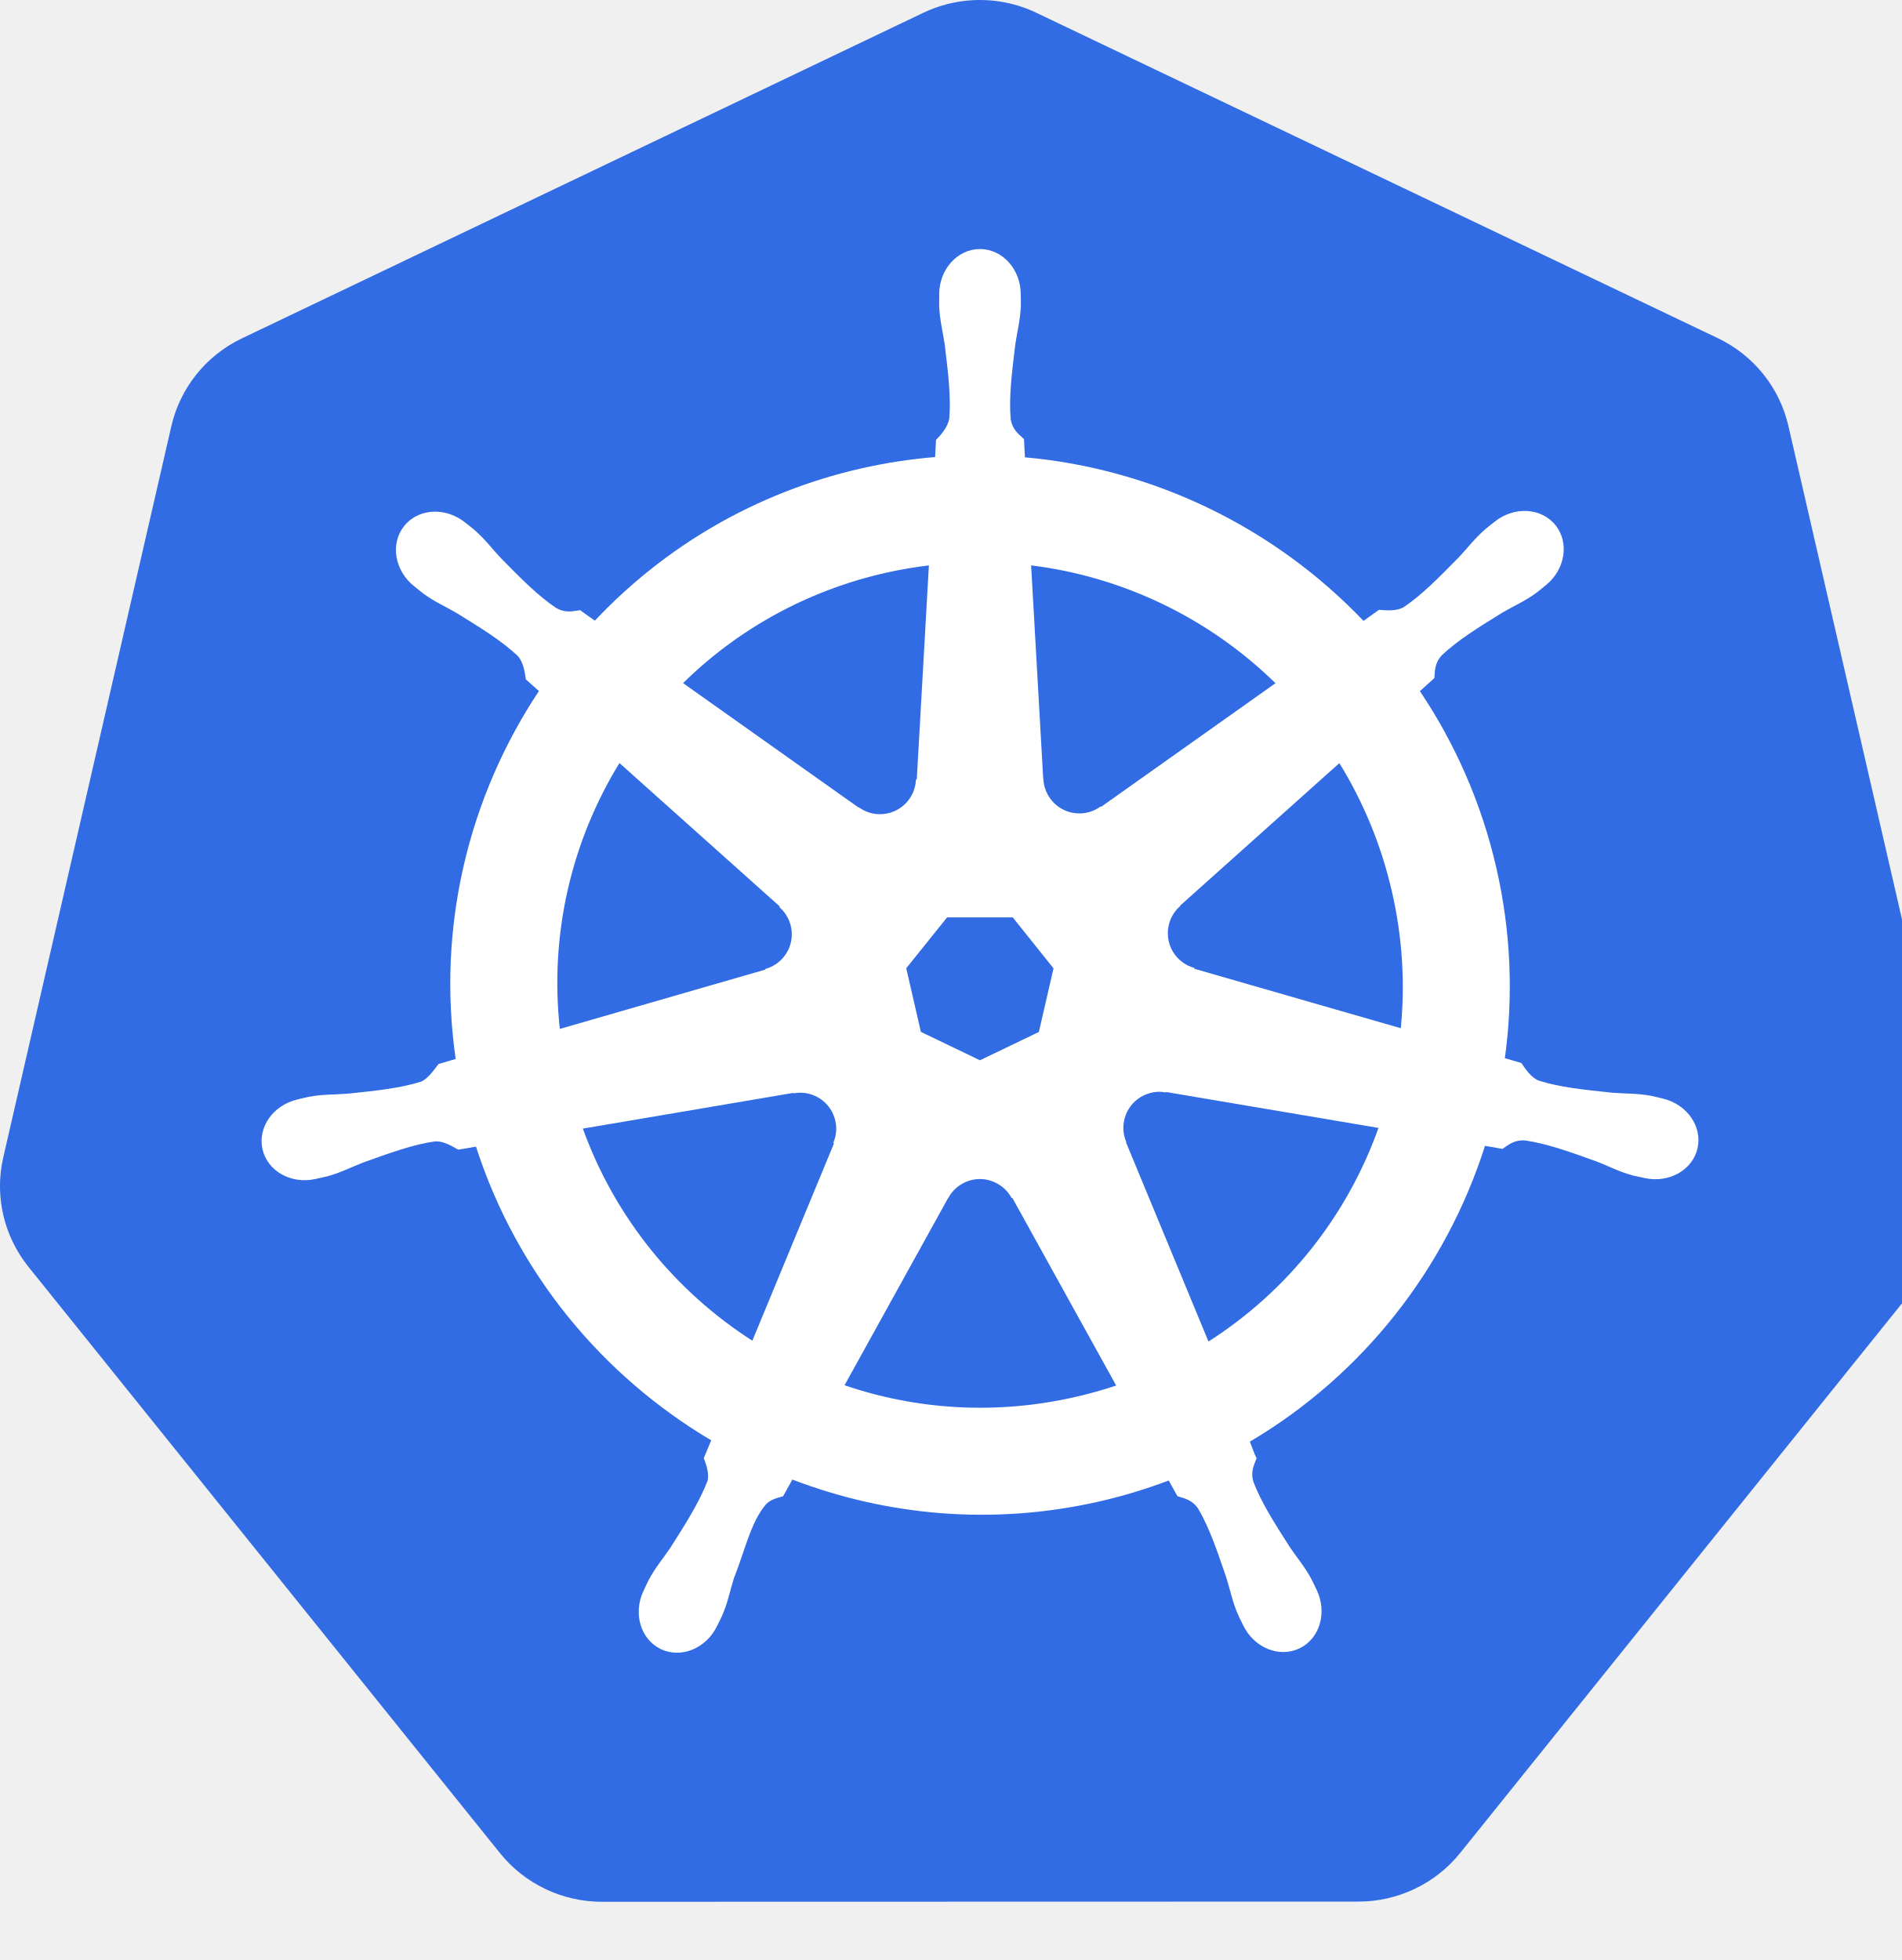
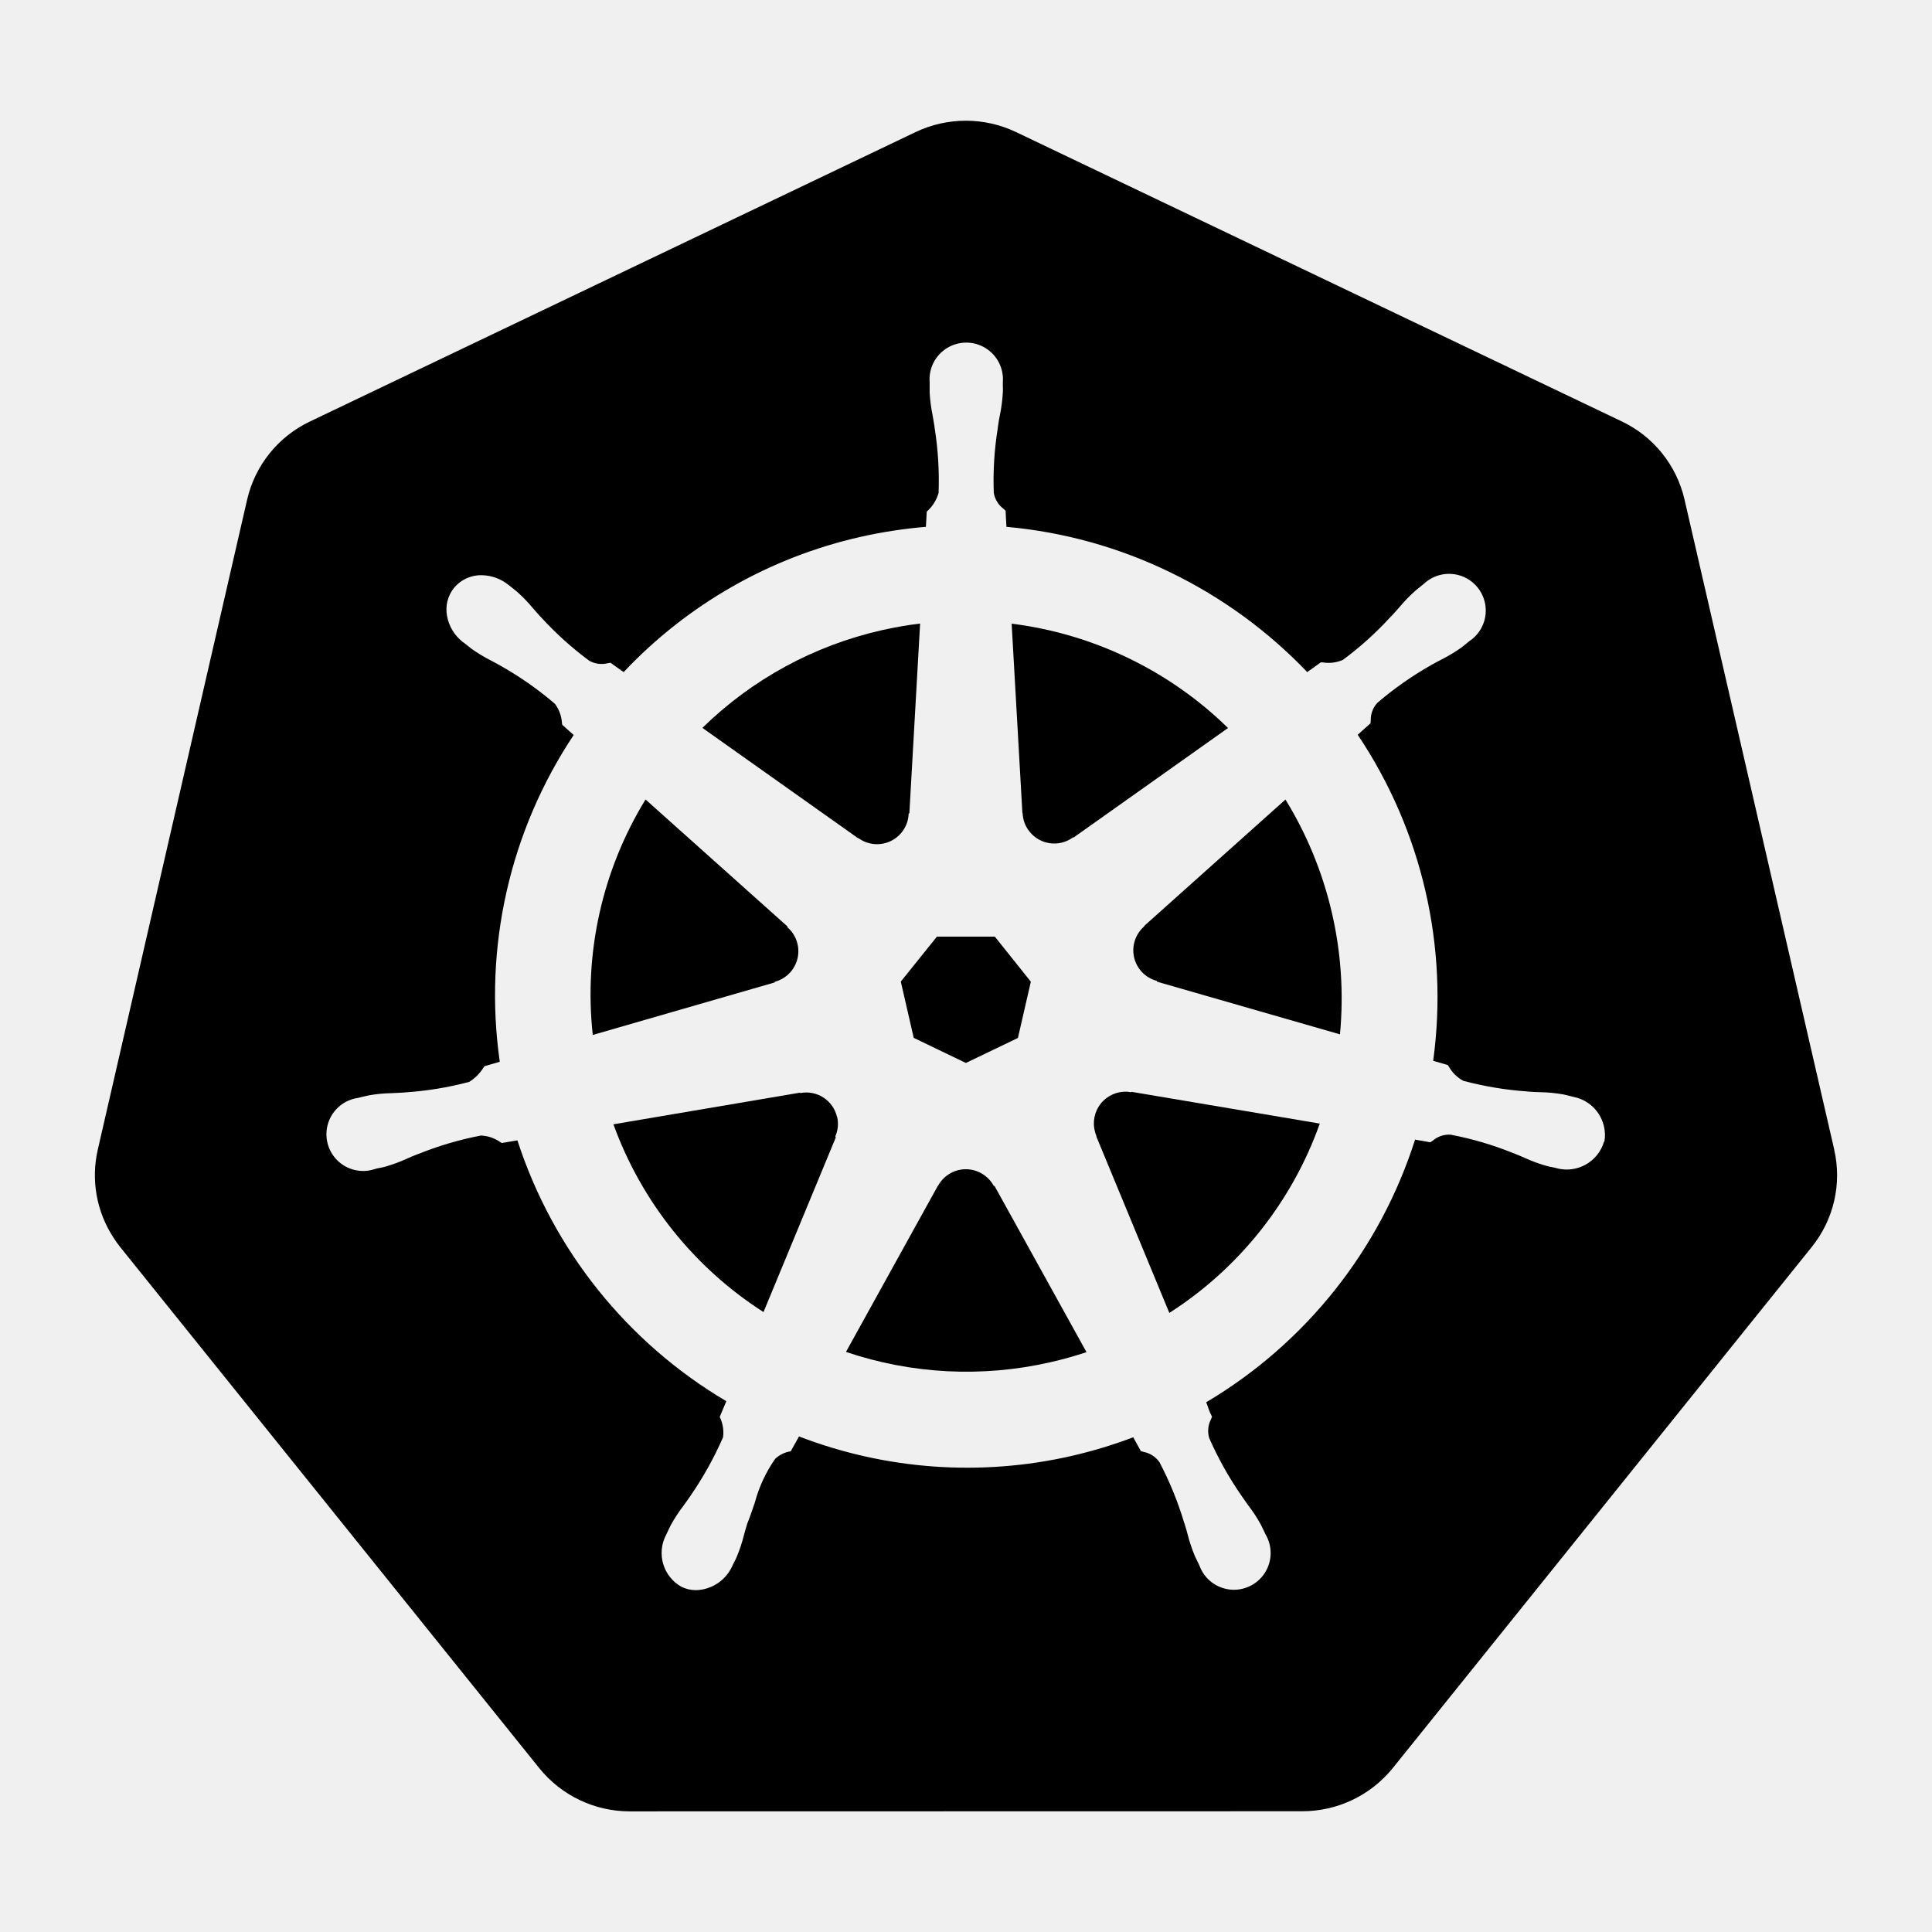
- <svg xmlns="http://www.w3.org/2000/svg" viewBox="0 0 753.918 777" id="svg2" version="1.1">
-   <defs id="defs4" />
-   <g id="layer1" transform="translate(-21.47596,-178.535)">
-     <g id="g1350" transform="matrix(1.055686,0,0,1.055686,-1.195899,-9.941807)">
-       <path style="fill:#326ce5;fill-opacity:1;stroke:none;stroke-width:0;stroke-miterlimit:4;stroke-dasharray:none;stroke-opacity:1" d="m 386.932,178.598 a 48.93,48.529 0 0 0 -18.751,4.745 L 112.306,305.603 A 48.93,48.529 0 0 0 85.831,338.524 L 22.705,613.15 a 48.93,48.529 0 0 0 6.643,37.208 48.93,48.529 0 0 0 2.782,3.862 L 209.236,874.425 a 48.93,48.529 0 0 0 38.255,18.26 l 284.018,-0.065 a 48.93,48.529 0 0 0 38.255,-18.228 L 746.806,654.154 a 48.93,48.529 0 0 0 9.457,-41.07 L 693.039,338.458 A 48.93,48.529 0 0 0 666.565,305.537 L 410.657,183.343 a 48.93,48.529 0 0 0 -23.725,-4.745 z" id="path3055" />
-       <path id="path3059" d="m 389.467,272.057 c -8.458,8.6e-4 -15.316,7.619 -15.315,17.017 10e-6,0.144 0.029,0.282 0.033,0.425 -0.013,1.277 -0.074,2.815 -0.033,3.927 0.202,5.42 1.383,9.569 2.094,14.563 1.288,10.688 2.368,19.548 1.702,27.783 -0.648,3.105 -2.935,5.945 -4.974,7.919 l -0.36,6.479 c -9.191,0.761 -18.444,2.156 -27.685,4.254 -39.767,9.029 -74.005,29.513 -100.072,57.17 -1.691,-1.154 -4.651,-3.277 -5.531,-3.927 -2.734,0.369 -5.498,1.213 -9.097,-0.884 -6.854,-4.614 -13.096,-10.982 -20.649,-18.653 -3.461,-3.67 -5.967,-7.164 -10.079,-10.701 -0.934,-0.803 -2.359,-1.89 -3.403,-2.716 -3.215,-2.563 -7.006,-3.9 -10.668,-4.025 -4.708,-0.161 -9.24,1.68 -12.206,5.4 -5.273,6.613 -3.585,16.722 3.763,22.58 0.075,0.059 0.154,0.106 0.229,0.164 1.01,0.819 2.246,1.867 3.174,2.553 4.364,3.222 8.349,4.871 12.697,7.429 9.16,5.657 16.753,10.347 22.776,16.002 2.352,2.507 2.763,6.925 3.076,8.836 l 4.909,4.385 c -26.278,39.546 -38.439,88.393 -31.252,138.164 l -6.414,1.865 c -1.69,2.183 -4.079,5.618 -6.578,6.643 -7.88,2.482 -16.749,3.394 -27.456,4.516 -5.027,0.418 -9.364,0.169 -14.693,1.178 -1.173,0.222 -2.807,0.648 -4.091,0.949 -0.045,0.009 -0.086,0.023 -0.131,0.033 -0.07,0.016 -0.162,0.05 -0.229,0.065 -9.027,2.181 -14.826,10.478 -12.959,18.653 1.867,8.177 10.685,13.149 19.766,11.192 0.066,-0.015 0.161,-0.018 0.229,-0.033 0.103,-0.024 0.193,-0.073 0.295,-0.098 1.266,-0.278 2.852,-0.587 3.96,-0.884 5.239,-1.403 9.034,-3.464 13.744,-5.269 10.134,-3.635 18.527,-6.671 26.703,-7.854 3.415,-0.267 7.013,2.107 8.803,3.109 l 6.676,-1.145 c 15.363,47.629 47.557,86.126 88.324,110.282 l -2.782,6.676 c 1.003,2.592 2.108,6.1 1.362,8.66 -2.973,7.709 -8.064,15.845 -13.862,24.916 -2.807,4.191 -5.681,7.443 -8.214,12.239 -0.606,1.148 -1.378,2.91 -1.963,4.123 -3.936,8.422 -1.049,18.122 6.512,21.762 7.609,3.663 17.053,-0.2 21.14,-8.639 0.006,-0.012 0.027,-0.021 0.033,-0.033 0.004,-0.009 -0.004,-0.024 0,-0.033 0.582,-1.196 1.407,-2.769 1.898,-3.894 2.17,-4.971 2.892,-9.231 4.418,-14.039 4.052,-10.179 6.279,-20.859 11.857,-27.514 1.528,-1.822 4.018,-2.523 6.6,-3.215 l 3.469,-6.283 c 35.54,13.642 75.321,17.302 115.06,8.279 9.066,-2.058 17.817,-4.722 26.278,-7.919 0.975,1.729 2.787,5.053 3.272,5.89 2.624,0.854 5.488,1.294 7.821,4.745 4.173,7.13 7.028,15.566 10.505,25.754 1.526,4.808 2.28,9.068 4.451,14.039 0.495,1.133 1.315,2.728 1.898,3.927 4.079,8.466 13.553,12.343 21.173,8.672 7.56,-3.642 10.451,-13.341 6.512,-21.762 -0.585,-1.213 -1.39,-2.976 -1.996,-4.123 -2.534,-4.796 -5.406,-8.016 -8.214,-12.206 -5.799,-9.071 -10.608,-16.606 -13.581,-24.314 -1.243,-3.976 0.21,-6.448 1.178,-9.032 -0.58,-0.665 -1.821,-4.419 -2.553,-6.185 42.367,-25.015 73.616,-64.948 88.291,-111.068 1.982,0.311 5.426,0.921 6.545,1.145 2.303,-1.519 4.421,-3.501 8.574,-3.174 8.177,1.183 16.57,4.22 26.703,7.854 4.71,1.804 8.505,3.899 13.744,5.301 1.107,0.296 2.694,0.573 3.96,0.851 0.102,0.025 0.192,0.075 0.295,0.098 0.068,0.015 0.164,0.018 0.229,0.033 9.082,1.955 17.901,-3.015 19.766,-11.192 1.865,-8.175 -3.931,-16.474 -12.959,-18.653 -1.313,-0.299 -3.175,-0.806 -4.451,-1.047 -5.329,-1.009 -9.667,-0.76 -14.693,-1.178 -10.707,-1.122 -19.576,-2.034 -27.456,-4.516 -3.213,-1.246 -5.499,-5.07 -6.61,-6.643 l -6.185,-1.8 c 3.207,-23.2 2.342,-47.345 -3.207,-71.504 -5.601,-24.384 -15.499,-46.685 -28.7,-66.333 1.587,-1.442 4.583,-4.095 5.432,-4.876 0.248,-2.748 0.035,-5.629 2.88,-8.672 6.023,-5.656 13.617,-10.345 22.776,-16.002 4.348,-2.558 8.367,-4.207 12.73,-7.429 0.987,-0.729 2.334,-1.882 3.371,-2.716 7.346,-5.86 9.038,-15.968 3.763,-22.58 -5.275,-6.612 -15.495,-7.235 -22.842,-1.374 -1.046,0.828 -2.465,1.909 -3.403,2.716 -4.112,3.537 -6.651,7.031 -10.112,10.701 -7.553,7.672 -13.796,14.072 -20.649,18.686 -2.97,1.729 -7.32,1.131 -9.294,1.014 l -5.825,4.156 C 500.273,376.863 455.049,354.595 406.353,350.269 c -0.136,-2.041 -0.315,-5.729 -0.36,-6.839 -1.994,-1.908 -4.402,-3.536 -5.007,-7.658 -0.666,-8.235 0.446,-17.095 1.734,-27.783 0.711,-4.994 1.893,-9.142 2.094,-14.563 0.046,-1.232 -0.028,-3.02 -0.033,-4.352 -10e-4,-9.398 -6.857,-17.018 -15.315,-17.017 z m -19.177,118.791 -4.549,80.339 -0.327,0.164 c -0.305,7.187 -6.22,12.926 -13.483,12.926 -2.975,0 -5.721,-0.955 -7.952,-2.585 l -0.131,0.065 -65.875,-46.698 c 20.246,-19.908 46.142,-34.621 75.987,-41.397 5.452,-1.238 10.901,-2.156 16.33,-2.814 z m 38.386,0 c 34.844,4.285 67.067,20.063 91.76,44.244 l -65.45,46.404 -0.229,-0.098 c -5.809,4.243 -13.994,3.19 -18.522,-2.487 -1.855,-2.326 -2.828,-5.06 -2.945,-7.821 l -0.066,-0.033 z m -154.592,74.22 60.148,53.8 -0.065,0.327 c 5.429,4.72 6.23,12.91 1.702,18.588 -1.855,2.326 -4.338,3.886 -7.003,4.614 l -0.065,0.262 -77.1,22.253 c -3.924,-35.882 4.533,-70.763 22.384,-99.843 z m 270.339,0.033 c 8.937,14.485 15.704,30.664 19.733,48.204 3.98,17.329 4.979,34.627 3.338,51.345 l -77.492,-22.318 -0.065,-0.327 c -6.939,-1.897 -11.204,-8.955 -9.588,-16.035 0.662,-2.9 2.201,-5.354 4.287,-7.167 l -0.033,-0.164 59.821,-53.538 z M 377.13,523.023 h 24.642 l 15.315,19.144 -5.498,23.889 -22.122,10.636 -22.187,-10.668 -5.498,-23.889 z m 78.998,65.515 c 1.047,-0.053 2.09,0.042 3.109,0.229 l 0.131,-0.164 79.75,13.483 c -11.671,32.791 -34.005,61.198 -63.846,80.208 l -30.958,-74.776 0.098,-0.131 c -2.844,-6.608 0.002,-14.357 6.545,-17.508 1.675,-0.807 3.425,-1.254 5.171,-1.342 z m -133.942,0.327 c 6.086,0.085 11.545,4.309 12.959,10.505 0.662,2.9 0.34,5.774 -0.753,8.312 l 0.229,0.295 -30.63,74.023 C 275.352,663.623 252.542,636.108 240.341,602.348 l 79.063,-13.417 0.131,0.164 c 0.884,-0.163 1.781,-0.241 2.651,-0.229 z m 66.791,32.43 c 2.12,-0.078 4.271,0.357 6.316,1.342 2.68,1.291 4.751,3.323 6.054,5.76 h 0.295 l 38.975,70.424 c -5.058,1.696 -10.258,3.145 -15.577,4.352 -29.808,6.768 -59.521,4.717 -86.426,-4.451 l 38.877,-70.293 h 0.065 c 2.333,-4.361 6.757,-6.963 11.421,-7.134 z" style="color:#000000;font-style:normal;font-variant:normal;font-weight:normal;font-stretch:normal;font-size:medium;line-height:normal;font-family:Sans;-inkscape-font-specification:Sans;text-indent:0;text-align:start;text-decoration:none;text-decoration-line:none;letter-spacing:normal;word-spacing:normal;text-transform:none;writing-mode:lr-tb;direction:ltr;baseline-shift:baseline;text-anchor:start;display:inline;overflow:visible;visibility:visible;fill:#ffffff;fill-opacity:1;stroke:none;stroke-width:0;stroke-miterlimit:4;stroke-dasharray:none;stroke-opacity:1;marker:none;enable-background:accumulate" />
-     </g>
-   </g>
+ <svg xmlns="http://www.w3.org/2000/svg" id="Logo-Kubernetes--Streamline-Carbon" viewBox="0 0 16 16" height="16" width="16">
+   <defs />
+   <path d="m7.567 8.595 0.432 0.208 0.431 -0.207 0.107 -0.466 -0.298 -0.373 -0.48 0 -0.299 0.372 0.107 0.466z" fill="#000000" stroke-width="0.5" />
+   <path d="m7.108 6.94 0.001 0.001a0.262 0.262 0 0 0 0.416 -0.201l0 -0.002 0.006 -0.003 0.089 -1.571c-0.109 0.013 -0.215 0.032 -0.317 0.055a3.1 3.1 0 0 0 -1.486 0.809l1.288 0.913Z" fill="#000000" stroke-width="0.5" />
+   <path d="m6.417 8.131 0.002 -0.001a0.262 0.262 0 0 0 0.103 -0.45l-0.001 -0.001 0.001 -0.006 -1.176 -1.052a3.089 3.089 0 0 0 -0.437 1.95l1.507 -0.435Z" fill="#000000" stroke-width="0.5" />
+   <path d="M6.932 9.251a0.261 0.261 0 0 0 -0.303 -0.199l-0.002 0 -0.002 -0.003 -1.545 0.262a3.103 3.103 0 0 0 1.243 1.555l0.599 -1.447 -0.004 -0.006 0 -0.002a0.259 0.259 0 0 0 0.015 -0.161Z" fill="#000000" stroke-width="0.5" />
+   <path d="m8.231 9.822 -0.001 -0.001a0.265 0.265 0 0 0 -0.24 -0.138 0.263 0.263 0 0 0 -0.222 0.138l-0.001 0.001h-0.001l-0.76 1.374a3.114 3.114 0 0 0 1.69 0.086c0.103 -0.023 0.205 -0.052 0.302 -0.084l-0.762 -1.377Z" fill="#000000" stroke-width="0.5" />
+   <path d="m9.369 9.045 -0.002 0a0.255 0.255 0 0 0 -0.06 -0.004 0.263 0.263 0 0 0 -0.227 0.366l0.001 0.001 -0.002 0.003 0.605 1.462A3.092 3.092 0 0 0 10.93 9.305l-1.559 -0.263Z" fill="#000000" stroke-width="0.5" />
+   <path d="m10.645 6.622 -1.169 1.046 0.001 0.003 -0.001 0.001a0.262 0.262 0 0 0 0.103 0.451l0.002 0 0.001 0.007 1.515 0.436a3.146 3.146 0 0 0 -0.451 -1.944Z" fill="#000000" stroke-width="0.5" />
+   <path d="m8.469 6.734 0 0.001a0.258 0.258 0 0 0 0.057 0.152 0.262 0.262 0 0 0 0.36 0.048l0.001 -0.001 0.004 0.002 1.279 -0.907a3.115 3.115 0 0 0 -1.792 -0.864l0.089 1.568Z" fill="#000000" stroke-width="0.5" />
+   <path d="m15.19 9.519 -1.24 -5.384a0.953 0.953 0 0 0 -0.519 -0.645L8.415 1.094a0.967 0.967 0 0 0 -0.833 0L2.566 3.491a0.954 0.954 0 0 0 -0.519 0.645L0.81 9.52a0.945 0.945 0 0 0 0.13 0.73 0.918 0.918 0 0 0 0.054 0.076l3.472 4.317a0.962 0.962 0 0 0 0.75 0.358l5.568 -0.001a0.963 0.963 0 0 0 0.75 -0.357l3.471 -4.317a0.946 0.946 0 0 0 0.185 -0.805Zm-1.906 -0.065a0.322 0.322 0 0 1 -0.391 0.221l-0.002 0 -0.002 -0.001 -0.003 -0.001 -0.002 -0.001 -0.029 -0.006c-0.017 -0.003 -0.035 -0.007 -0.049 -0.011a1.232 1.232 0 0 1 -0.179 -0.066c-0.029 -0.012 -0.059 -0.026 -0.09 -0.038l-0.009 -0.003a2.76 2.76 0 0 0 -0.514 -0.151 0.206 0.206 0 0 0 -0.148 0.049l-0.019 0.013 -0.001 0.001 -0.001 0c-0.022 -0.004 -0.087 -0.016 -0.126 -0.022a3.908 3.908 0 0 1 -1.73 2.175c0.005 0.011 0.01 0.025 0.015 0.04a0.468 0.468 0 0 0 0.033 0.078l0.001 0.001 -0.001 0.001 -0.008 0.021a0.207 0.207 0 0 0 -0.015 0.155 2.845 2.845 0 0 0 0.266 0.476c0.019 0.028 0.038 0.054 0.056 0.08a1.2 1.2 0 0 1 0.105 0.16c0.008 0.016 0.019 0.038 0.028 0.057l0.011 0.024a0.304 0.304 0 1 1 -0.547 0.259l-0.011 -0.023c-0.009 -0.019 -0.019 -0.039 -0.026 -0.054a1.253 1.253 0 0 1 -0.061 -0.183c-0.008 -0.03 -0.017 -0.061 -0.027 -0.092l-0.003 -0.008a2.772 2.772 0 0 0 -0.203 -0.496 0.209 0.209 0 0 0 -0.131 -0.085l-0.021 -0.006 -0.001 0 -0.001 -0.001c-0.005 -0.009 -0.017 -0.031 -0.03 -0.054 -0.012 -0.021 -0.024 -0.044 -0.033 -0.06a3.943 3.943 0 0 1 -0.513 0.155 3.879 3.879 0 0 1 -2.255 -0.162l-0.068 0.122 -0.001 0.001a0.24 0.24 0 0 0 -0.128 0.062 1.141 1.141 0 0 0 -0.168 0.36c-0.02 0.059 -0.04 0.119 -0.064 0.178 -0.01 0.032 -0.019 0.064 -0.027 0.094a1.237 1.237 0 0 1 -0.06 0.181c-0.006 0.015 -0.016 0.033 -0.025 0.051l-0.012 0.025 -0 0.001 -0.001 0.001a0.339 0.339 0 0 1 -0.298 0.197 0.274 0.274 0 0 1 -0.12 -0.027 0.321 0.321 0 0 1 -0.129 -0.43c0.004 -0.009 0.009 -0.019 0.014 -0.029 0.009 -0.019 0.017 -0.038 0.025 -0.052a1.265 1.265 0 0 1 0.105 -0.161c0.018 -0.025 0.037 -0.051 0.056 -0.079a2.91 2.91 0 0 0 0.272 -0.488 0.294 0.294 0 0 0 -0.027 -0.168l0 -0.001 0 -0.001 0.054 -0.129a3.911 3.911 0 0 1 -1.73 -2.16l-0.13 0.022 -0.001 -0.001 -0.013 -0.008a0.298 0.298 0 0 0 -0.158 -0.053 2.772 2.772 0 0 0 -0.514 0.151l-0.009 0.003c-0.031 0.012 -0.061 0.024 -0.089 0.037a1.247 1.247 0 0 1 -0.181 0.067c-0.015 0.004 -0.035 0.009 -0.055 0.012l-0.023 0.005 -0.002 0.001 -0.003 0.001 -0.002 0.001 -0.002 0a0.304 0.304 0 1 1 -0.135 -0.59l0.002 -0.001 0.003 -0.001 0.001 0 0.002 -0 0.023 -0.006c0.02 -0.005 0.041 -0.01 0.057 -0.013a1.207 1.207 0 0 1 0.19 -0.018c0.032 -0.001 0.064 -0.003 0.098 -0.005l0.007 -0.001A2.777 2.777 0 0 0 3.885 8.96a0.36 0.36 0 0 0 0.116 -0.114l0.012 -0.016 0.001 -0.001 0.001 0 0.124 -0.036a3.888 3.888 0 0 1 0.612 -2.706l-0.095 -0.085 0 -0.001 -0.002 -0.014a0.299 0.299 0 0 0 -0.058 -0.158 2.809 2.809 0 0 0 -0.446 -0.313c-0.029 -0.017 -0.058 -0.032 -0.086 -0.047a1.237 1.237 0 0 1 -0.163 -0.099c-0.013 -0.01 -0.029 -0.023 -0.045 -0.036l-0.018 -0.014 -0.003 -0.001 -0.002 -0.002a0.352 0.352 0 0 1 -0.131 -0.217 0.286 0.286 0 0 1 0.056 -0.229A0.292 0.292 0 0 1 4 4.764a0.361 0.361 0 0 1 0.211 0.08l0.018 0.014c0.017 0.013 0.035 0.028 0.049 0.039a1.263 1.263 0 0 1 0.134 0.138c0.02 0.023 0.041 0.048 0.064 0.072l0.005 0.005a2.761 2.761 0 0 0 0.399 0.36 0.208 0.208 0 0 0 0.155 0.02l0.021 -0.003h0.001l0.001 0.001c0.018 0.013 0.074 0.054 0.107 0.076a3.864 3.864 0 0 1 1.962 -1.12 3.984 3.984 0 0 1 0.541 -0.083l0.007 -0.126 0.001 -0.001a0.324 0.324 0 0 0 0.097 -0.154 2.789 2.789 0 0 0 -0.033 -0.54l-0 -0.004c-0.005 -0.033 -0.011 -0.065 -0.016 -0.096a1.281 1.281 0 0 1 -0.025 -0.19c-0 -0.015 -0 -0.034 0 -0.052l0 -0.025 -0 -0.004 0 -0.005a0.304 0.304 0 1 1 0.606 0l0 0.03c0.001 0.019 0.001 0.04 0 0.055a1.267 1.267 0 0 1 -0.025 0.19c-0.006 0.031 -0.012 0.062 -0.016 0.096l-0.002 0.016a2.724 2.724 0 0 0 -0.032 0.528 0.207 0.207 0 0 0 0.081 0.133l0.016 0.015 0.001 0.001v0.001c0.001 0.022 0.004 0.092 0.007 0.132a3.895 3.895 0 0 1 1.359 0.378 3.941 3.941 0 0 1 1.132 0.825l0.113 -0.081h0.001l0.016 0.001a0.296 0.296 0 0 0 0.165 -0.021 2.744 2.744 0 0 0 0.394 -0.355l0.011 -0.011c0.023 -0.024 0.043 -0.048 0.064 -0.071a1.285 1.285 0 0 1 0.135 -0.139c0.013 -0.011 0.031 -0.025 0.048 -0.039l0.018 -0.014a0.304 0.304 0 1 1 0.377 0.474l-0.022 0.018c-0.015 0.013 -0.032 0.026 -0.044 0.035a1.237 1.237 0 0 1 -0.163 0.098c-0.028 0.015 -0.057 0.03 -0.087 0.047a2.844 2.844 0 0 0 -0.446 0.313 0.208 0.208 0 0 0 -0.054 0.146l-0.002 0.022v0.001l-0.001 0.001c-0.008 0.007 -0.025 0.023 -0.046 0.041s-0.043 0.039 -0.059 0.053a3.899 3.899 0 0 1 0.625 2.7l0.12 0.035 0.001 0.001 0.009 0.013a0.301 0.301 0 0 0 0.12 0.117 2.797 2.797 0 0 0 0.531 0.088l0.006 0.001c0.034 0.003 0.066 0.004 0.098 0.005a1.231 1.231 0 0 1 0.19 0.018c0.016 0.003 0.036 0.008 0.055 0.013l0.032 0.008a0.322 0.322 0 0 1 0.256 0.37Z" fill="#000000" stroke-width="0.5" />
+   <path id="_Transparent_Rectangle_" d="M0 0h16v16H0Z" fill="none" stroke-width="0.5" />
</svg>
